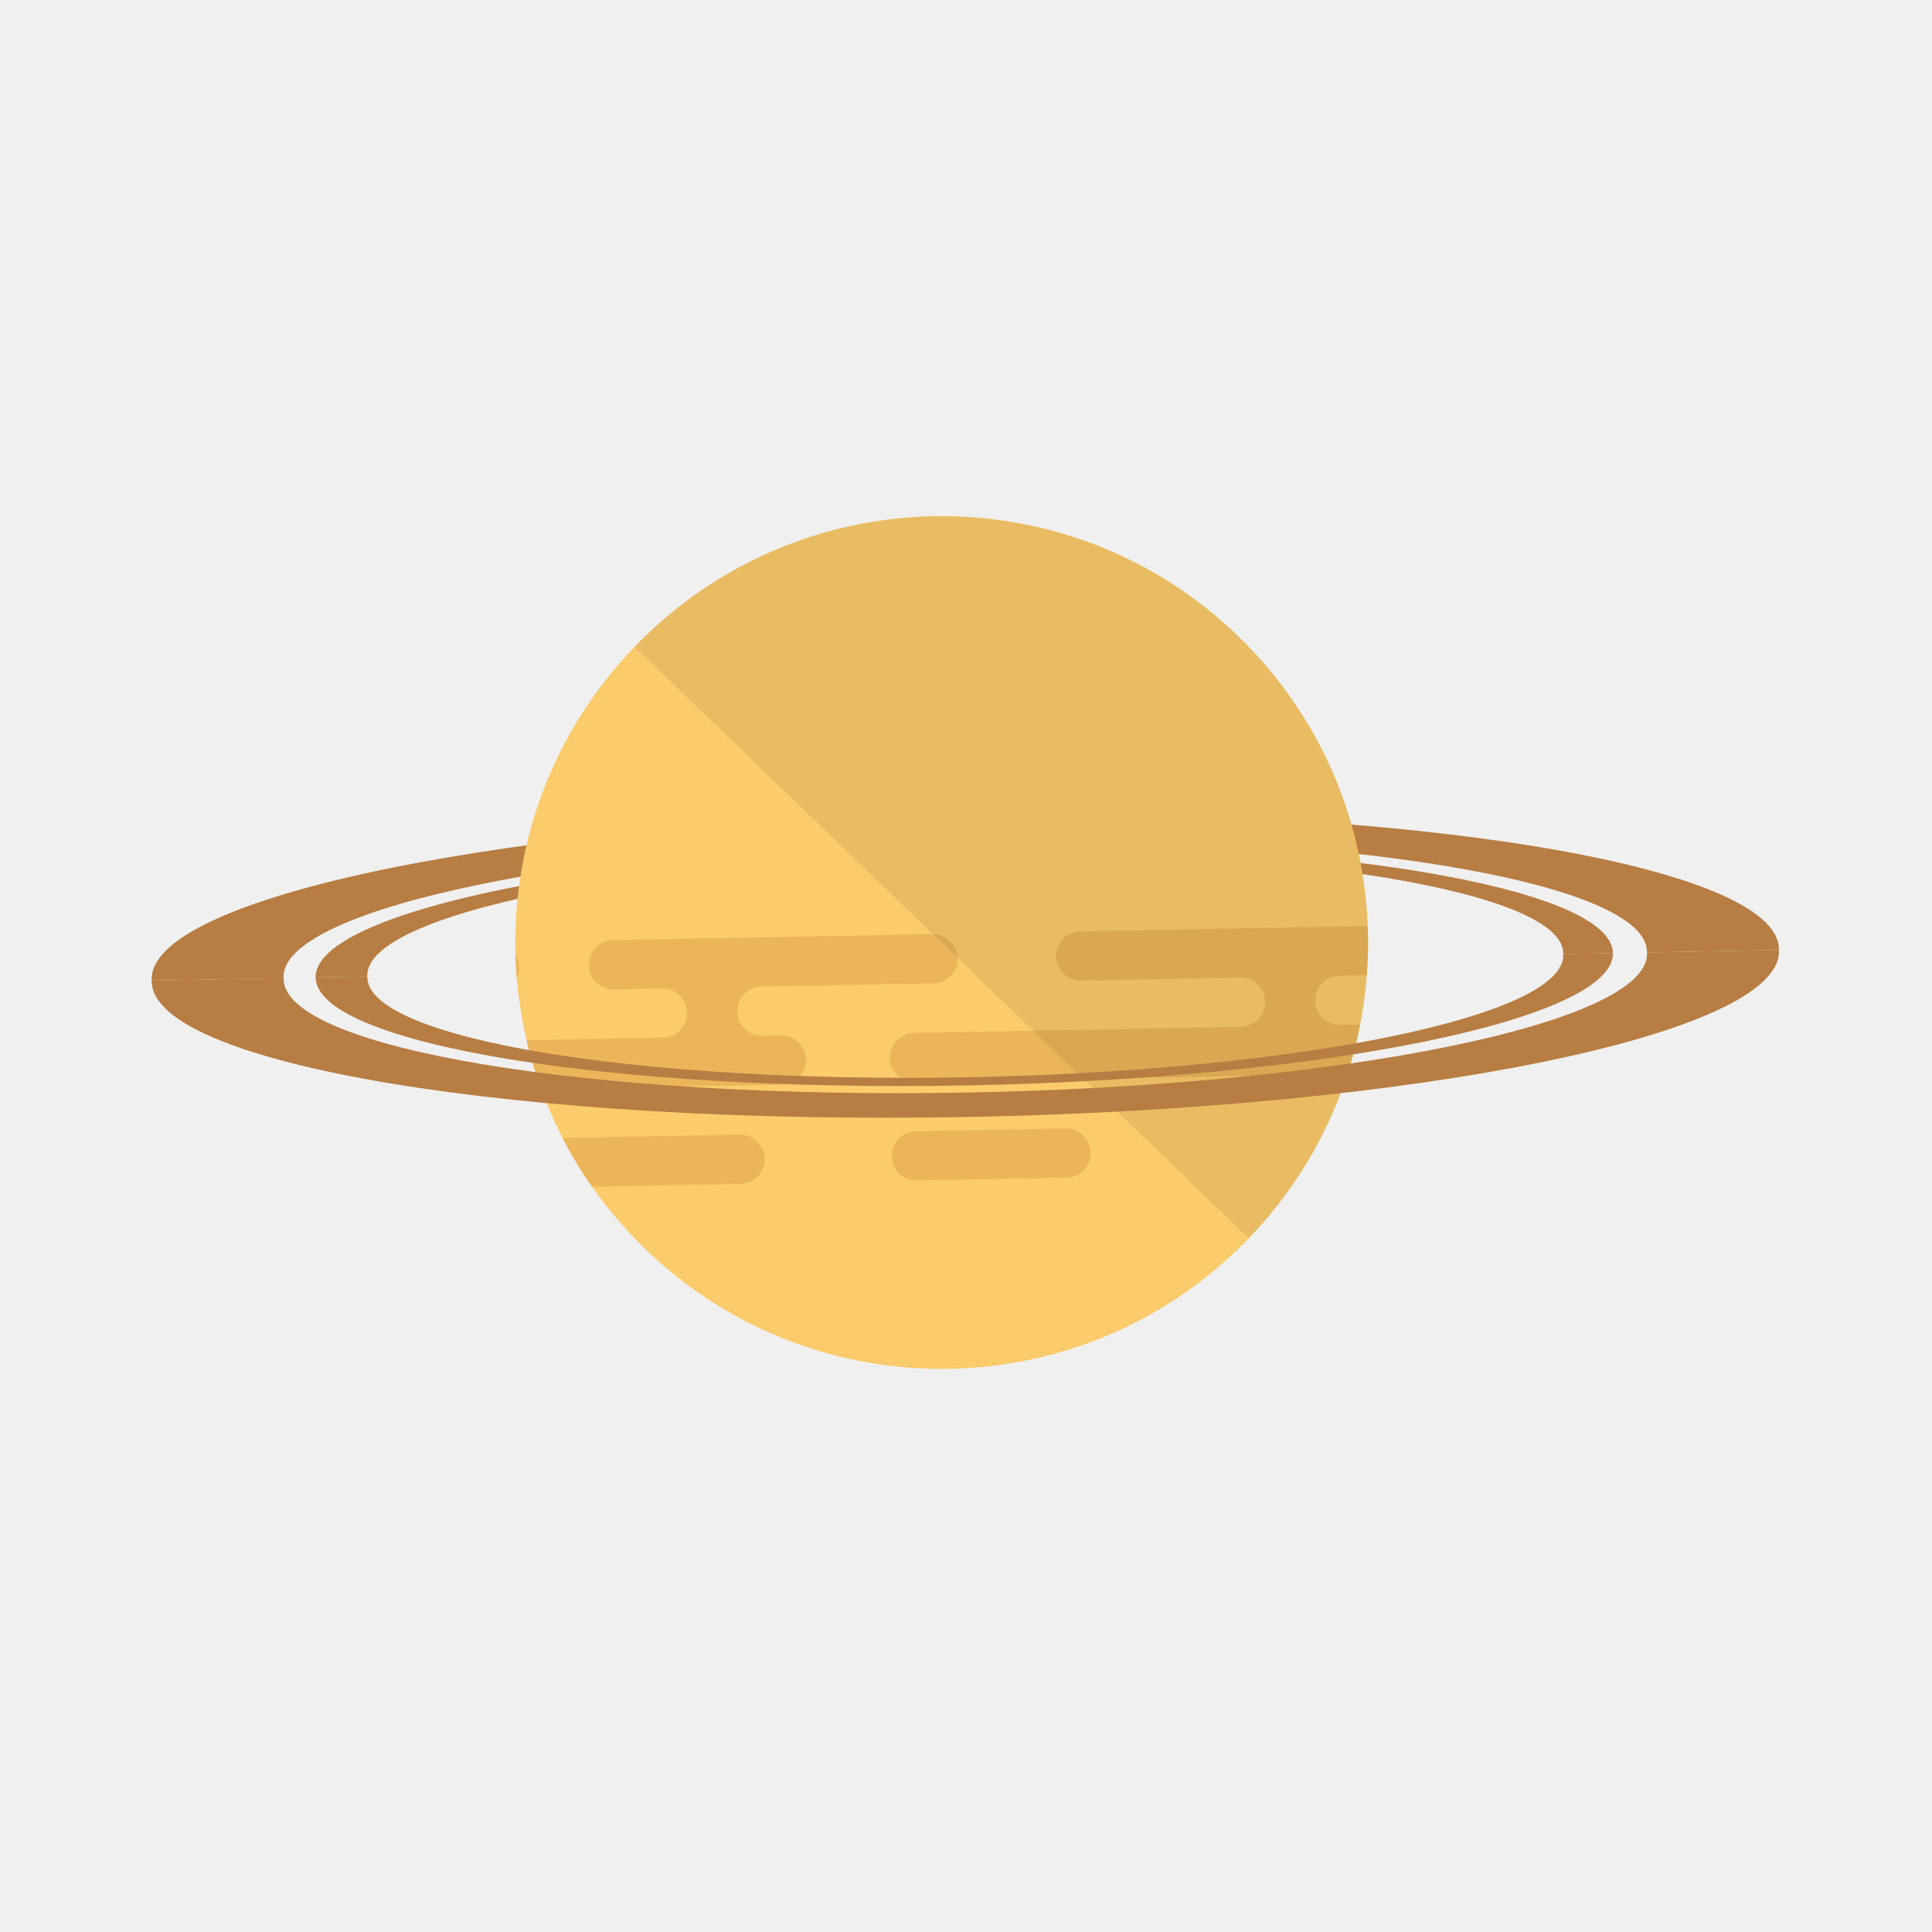
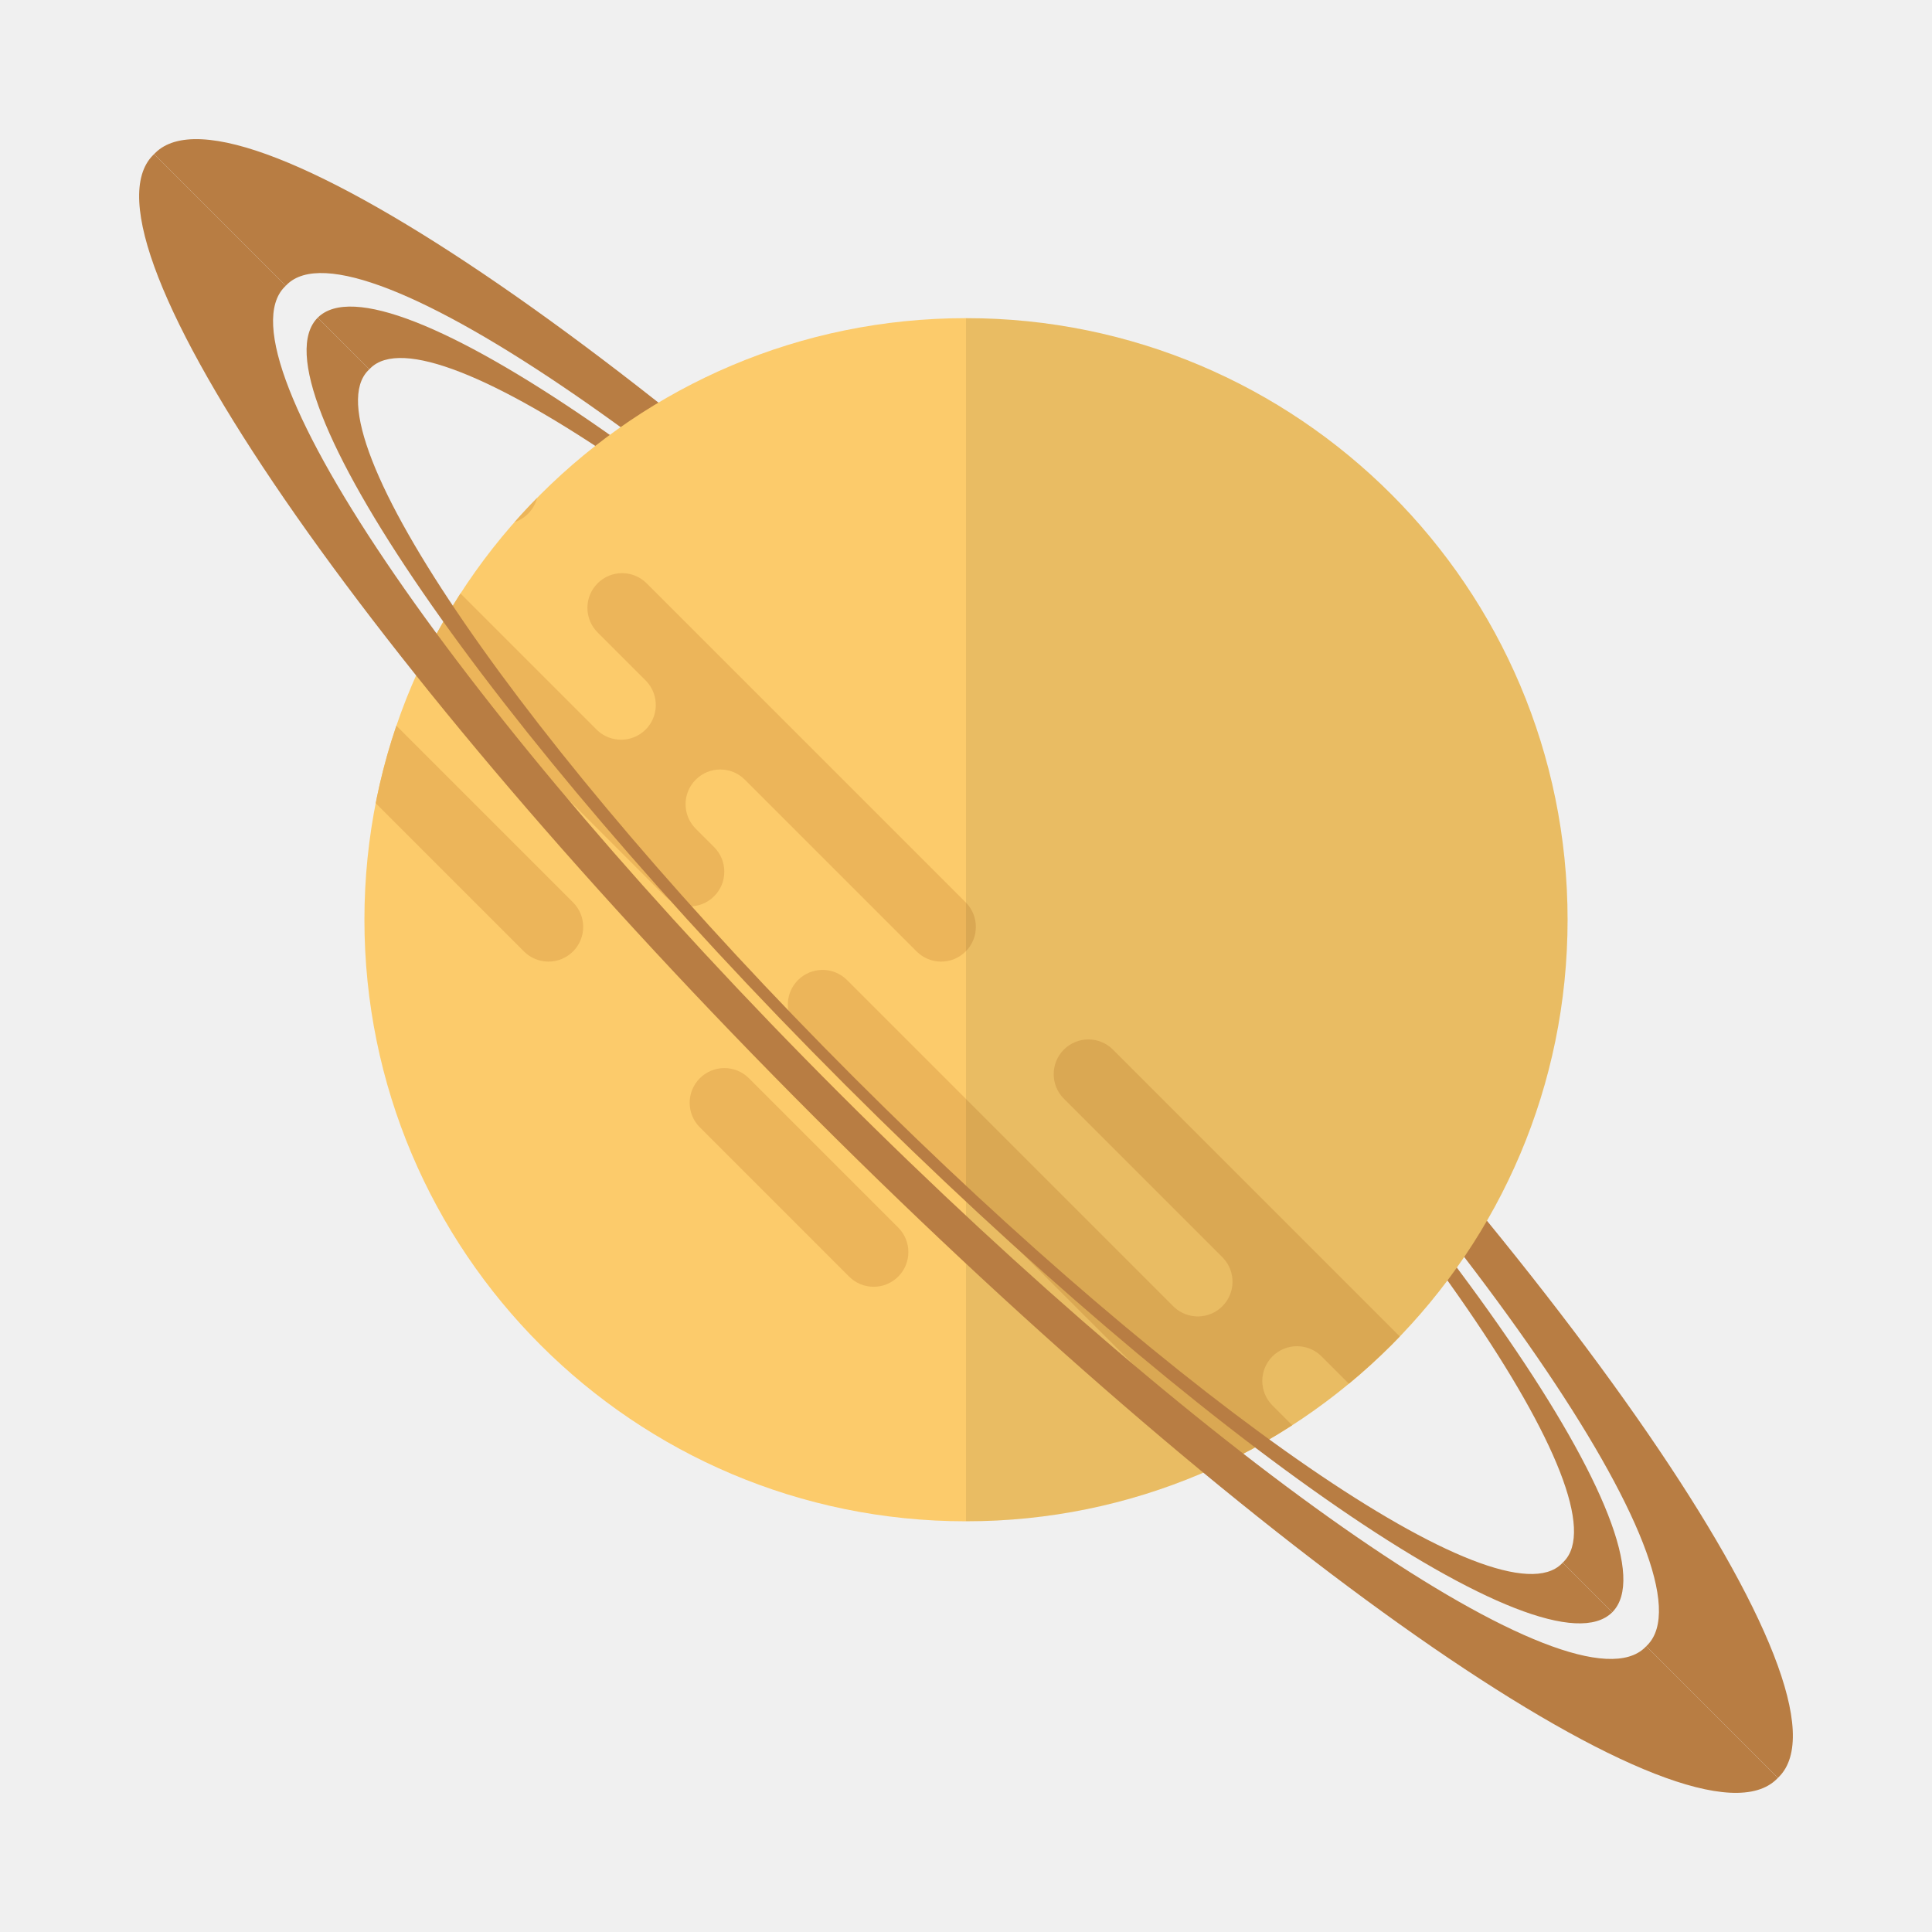
- <svg xmlns="http://www.w3.org/2000/svg" width="566" height="566" viewBox="0 0 566 566" fill="none">
-   <path fill-rule="evenodd" clip-rule="evenodd" d="M44.435 287.279C44.43 287.18 44.426 287.081 44.424 286.982C43.965 262.608 150.312 240.841 281.956 238.362C413.6 235.884 520.69 253.633 521.149 278.006C521.151 278.106 521.151 278.205 521.149 278.304L482.495 279.032C482.497 278.933 482.498 278.833 482.496 278.734C482.111 258.313 392.387 243.442 282.091 245.519C171.794 247.595 82.693 265.833 83.078 286.254C83.079 286.353 83.083 286.452 83.09 286.551L44.435 287.279ZM92.462 286.375C92.098 266.942 176.88 249.588 281.829 247.612C386.779 245.636 472.154 259.787 472.521 279.22L457.965 279.494C457.968 279.394 457.969 279.295 457.967 279.196C457.629 261.246 378.924 248.17 282.175 249.992C185.426 251.813 107.269 267.842 107.607 285.792C107.609 285.891 107.613 285.99 107.62 286.089L92.462 286.375Z" fill="#B87D43" />
-   <ellipse cx="275.873" cy="276.127" rx="124.907" ry="124.907" transform="rotate(-46.0785 275.873 276.127)" fill="#FCCB6B" />
-   <mask id="mask0_5_440" style="mask-type:luminance" maskUnits="userSpaceOnUse" x="150" y="151" width="251" height="251">
-     <ellipse cx="275.873" cy="276.127" rx="124.907" ry="124.907" transform="rotate(-46.0785 275.873 276.127)" fill="white" />
-   </mask>
-   <g mask="url(#mask0_5_440)">
-     <path fill-rule="evenodd" clip-rule="evenodd" d="M223.069 289.031C219.089 289.106 215.924 292.392 215.999 296.371C216.074 300.35 219.361 303.515 223.34 303.441L228.744 303.339C232.723 303.264 236.009 306.429 236.084 310.408C236.159 314.387 232.994 317.674 229.015 317.749L74.71 320.654C70.73 320.729 67.444 317.564 67.369 313.584C67.294 309.605 70.459 306.319 74.438 306.244L194.52 303.983L194.52 303.977C198.357 303.747 201.362 300.527 201.289 296.648C201.216 292.77 198.092 289.664 194.249 289.579L194.249 289.573L179.839 289.845C175.86 289.919 172.573 286.754 172.499 282.775C172.424 278.796 175.589 275.51 179.568 275.435L273.232 273.671C277.211 273.596 280.497 276.761 280.572 280.741C280.647 284.72 277.482 288.006 273.503 288.081L223.069 289.031ZM316.461 272.858C312.482 272.933 309.317 276.22 309.392 280.199C309.467 284.178 312.753 287.343 316.732 287.268L363.564 286.386L363.564 286.392C367.407 286.477 370.532 289.583 370.605 293.461C370.678 297.34 367.672 300.56 363.835 300.79L363.836 300.796L267.77 302.605C263.791 302.68 260.626 305.966 260.701 309.945C260.776 313.924 264.062 317.089 268.041 317.015L422.347 314.11C426.326 314.035 429.491 310.748 429.416 306.769C429.341 302.79 426.054 299.625 422.075 299.7L392.655 300.254C388.676 300.329 385.39 297.163 385.315 293.184C385.24 289.205 388.405 285.919 392.384 285.844L410.396 285.505C414.375 285.43 417.54 282.143 417.466 278.164C417.391 274.185 414.104 271.02 410.125 271.095L316.461 272.858ZM268.313 331.424C264.334 331.499 261.169 334.785 261.244 338.764C261.319 342.744 264.605 345.909 268.584 345.834L312.414 345.008C316.393 344.934 319.558 341.647 319.483 337.668C319.408 333.689 316.122 330.524 312.143 330.599L268.313 331.424ZM440.63 328.18C436.651 328.255 433.486 331.541 433.561 335.52C433.636 339.5 436.922 342.665 440.901 342.59L484.731 341.764C488.71 341.69 491.875 338.403 491.8 334.424C491.726 330.445 488.439 327.28 484.46 327.355L440.63 328.18ZM109.94 341.613C109.865 337.634 113.03 334.348 117.009 334.273L216.677 332.396C220.656 332.321 223.943 335.486 224.018 339.465C224.093 343.445 220.928 346.731 216.948 346.806L117.28 348.682C113.301 348.757 110.015 345.592 109.94 341.613ZM448.551 270.371C444.572 270.446 441.407 273.733 441.482 277.712C441.557 281.691 444.843 284.856 448.822 284.781L542.486 283.018C546.465 282.943 549.63 279.656 549.556 275.677C549.481 271.698 546.194 268.533 542.215 268.608L448.551 270.371ZM44.011 285.195C43.936 281.215 47.101 277.929 51.081 277.854L144.744 276.091C148.724 276.016 152.01 279.181 152.085 283.16C152.16 287.139 148.995 290.426 145.016 290.5L51.352 292.264C47.373 292.339 44.086 289.174 44.011 285.195Z" fill="#ECB55A" />
+ <svg xmlns="http://www.w3.org/2000/svg" width="668" height="668" viewBox="0 0 668 668" fill="none">
+   <g id="6">
+     <path id="Combined Shape Copy 4" fill-rule="evenodd" clip-rule="evenodd" d="M53.285 53.283C53.398 53.162 53.513 53.043 53.63 52.926C82.335 24.221 231.288 126.635 386.326 281.673C541.364 436.711 643.778 585.664 615.073 614.369C614.956 614.486 614.837 614.601 614.716 614.714L569.192 569.19C569.314 569.078 569.434 568.963 569.551 568.846C593.6 544.797 507.794 419.998 377.898 290.101C248.001 160.205 123.202 74.399 99.153 98.448C99.036 98.566 98.921 98.685 98.809 98.807L53.285 53.283ZM109.848 109.846C132.734 86.96 251.485 168.605 375.086 292.206C498.687 415.807 580.332 534.558 557.446 557.444L540.303 540.301C540.426 540.19 540.545 540.075 540.663 539.958C561.803 518.818 486.572 409.311 372.63 295.369C258.688 181.427 149.181 106.196 128.041 127.336C127.924 127.454 127.809 127.574 127.698 127.696L109.848 109.846Z" fill="#B87D43" />
+     <g id="Rectangle">
+       <g id="Mask">
+         <circle id="path-1" cx="334" cy="318" r="208" fill="#FCCB6B" />
+       </g>
+       <g id="Combined-Shape-Copy Clipped">
+         <mask id="mask0_0_7442" style="mask-type:luminance" maskUnits="userSpaceOnUse" x="126" y="110" width="416" height="416">
+           <circle id="path-1_2" cx="334" cy="318" r="208" fill="white" />
+         </mask>
+         <g mask="url(#mask0_0_7442)">
+           <path id="Combined-Shape-Copy" fill-rule="evenodd" clip-rule="evenodd" d="M540.369 518.472C535.683 513.785 528.085 513.785 523.399 518.472C518.712 523.158 518.712 530.756 523.399 535.442L633.707 645.751C638.394 650.437 645.992 650.437 650.678 645.751C655.364 641.065 655.364 633.467 650.678 628.78L540.369 518.472ZM384.806 362.908C380.119 358.222 372.521 358.222 367.835 362.908C363.149 367.594 363.149 375.192 367.835 379.879L422.989 435.033L422.982 435.04C427.319 439.748 427.204 447.082 422.636 451.65C418.068 456.218 410.733 456.333 406.026 451.996L406.019 452.004L292.882 338.867C288.195 334.18 280.598 334.18 275.911 338.867C271.225 343.553 271.225 351.151 275.911 355.837L457.638 537.564C462.324 542.25 469.922 542.25 474.608 537.564C479.295 532.877 479.295 525.279 474.608 520.593L439.96 485.945C435.274 481.258 435.274 473.66 439.96 468.974C444.646 464.288 452.244 464.288 456.931 468.974L478.144 490.187C482.83 494.874 490.428 494.874 495.114 490.187C499.801 485.501 499.801 477.903 495.114 473.217L384.806 362.908ZM461.88 575.747C457.194 571.061 449.596 571.061 444.91 575.747C440.223 580.434 440.223 588.032 444.91 592.718L496.529 644.337C501.215 649.023 508.813 649.023 513.499 644.337C518.185 639.65 518.185 632.052 513.499 627.366L461.88 575.747ZM258.941 372.808C254.254 368.121 246.656 368.121 241.97 372.808C237.284 377.494 237.284 385.092 241.97 389.778L293.589 441.397C298.275 446.083 305.873 446.083 310.559 441.397C315.246 436.711 315.246 429.113 310.559 424.426L258.941 372.808ZM63.779 194.617C68.466 189.93 76.063 189.93 80.75 194.617L198.129 311.996C202.816 316.683 202.816 324.281 198.129 328.967C193.443 333.653 185.845 333.653 181.159 328.967L63.779 211.587C59.093 206.901 59.093 199.303 63.779 194.617ZM257.526 269.57C252.84 264.884 245.242 264.884 240.556 269.57C235.87 274.256 235.87 281.854 240.556 286.541L246.92 292.905C251.606 297.591 251.606 305.189 246.92 309.875C242.234 314.561 234.636 314.561 229.949 309.875L48.223 128.149C43.536 123.462 43.536 115.864 48.223 111.178C52.909 106.492 60.507 106.492 65.193 111.178L206.615 252.599L206.622 252.592C211.329 256.929 218.664 256.814 223.232 252.246C227.8 247.678 227.915 240.344 223.578 235.636L223.585 235.629L206.615 218.658C201.928 213.972 201.928 206.374 206.615 201.688C211.301 197.002 218.899 197.001 223.585 201.688L333.894 311.996C338.58 316.683 338.58 324.281 333.894 328.967C329.208 333.653 321.61 333.653 316.923 328.967L257.526 269.57ZM55.294 50.367C59.98 45.681 67.578 45.681 72.264 50.367L182.573 160.676C187.259 165.362 187.259 172.96 182.573 177.646C177.887 182.332 170.289 182.332 165.603 177.646L55.294 67.338C50.608 62.651 50.608 55.053 55.294 50.367Z" fill="#ECB55A" />
+         </g>
+       </g>
+       <g id="Clipped">
+         <mask id="mask1_0_7442" style="mask-type:luminance" maskUnits="userSpaceOnUse" x="126" y="110" width="416" height="416">
+           <circle id="path-1_3" cx="334" cy="318" r="208" fill="white" />
+         </mask>
+         <g mask="url(#mask1_0_7442)">
+           <rect id="Rectangle_2" opacity="0.078" x="334" y="110" width="209.089" height="416" fill="black" />
+         </g>
+       </g>
+     </g>
+     <path id="Combined Shape" fill-rule="evenodd" clip-rule="evenodd" d="M53.284 53.285C53.163 53.397 53.044 53.512 52.927 53.63C24.222 82.334 126.636 231.287 281.674 386.325C436.712 541.363 585.665 643.777 614.37 615.072C614.487 614.955 614.602 614.836 614.714 614.715L569.191 569.191C569.079 569.313 568.964 569.433 568.847 569.55C544.797 593.6 419.999 507.794 290.102 377.897C160.205 248 74.399 123.202 98.449 99.152C98.566 99.035 98.686 98.92 98.808 98.808L53.284 53.285ZM109.846 109.847C86.96 132.733 168.606 251.484 292.207 375.085C415.808 498.686 534.559 580.332 557.445 557.445L540.302 540.302C540.19 540.425 540.076 540.545 539.959 540.662C518.819 561.802 409.312 486.571 295.37 372.629C181.428 258.687 106.197 149.18 127.337 128.04C127.454 127.923 127.574 127.809 127.697 127.697L109.846 109.847Z" fill="#B87D43" />
  </g>
-   <mask id="mask1_5_440" style="mask-type:luminance" maskUnits="userSpaceOnUse" x="150" y="151" width="251" height="251">
-     <ellipse cx="275.873" cy="276.127" rx="124.907" ry="124.907" transform="rotate(-46.0785 275.873 276.127)" fill="white" />
-   </mask>
-   <g mask="url(#mask1_5_440)">
-     <rect opacity="0.078" x="185.903" y="189.482" width="125.561" height="249.814" transform="rotate(-46.0785 185.903 189.482)" fill="black" />
-   </g>
-   <path fill-rule="evenodd" clip-rule="evenodd" d="M44.435 287.279C44.434 287.379 44.434 287.478 44.436 287.578C44.895 311.951 151.985 329.701 283.629 327.222C415.273 324.744 521.62 302.976 521.161 278.603C521.159 278.503 521.155 278.404 521.15 278.304L482.495 279.032C482.501 279.131 482.505 279.231 482.507 279.331C482.892 299.752 393.791 317.989 283.494 320.066C173.198 322.142 83.474 307.271 83.089 286.85C83.087 286.751 83.088 286.651 83.09 286.551L44.435 287.279ZM92.463 286.375C92.463 286.375 92.463 286.375 92.463 286.375C92.829 305.808 178.204 319.96 283.155 317.984C388.105 316.008 472.888 298.653 472.522 279.22C472.522 279.22 472.522 279.22 472.522 279.22L457.966 279.494C457.973 279.593 457.977 279.692 457.979 279.792C458.317 297.743 380.16 313.771 283.411 315.592C186.661 317.414 107.957 304.339 107.619 286.388C107.617 286.289 107.617 286.189 107.62 286.089L92.463 286.375Z" fill="#B87D43" />
</svg>
